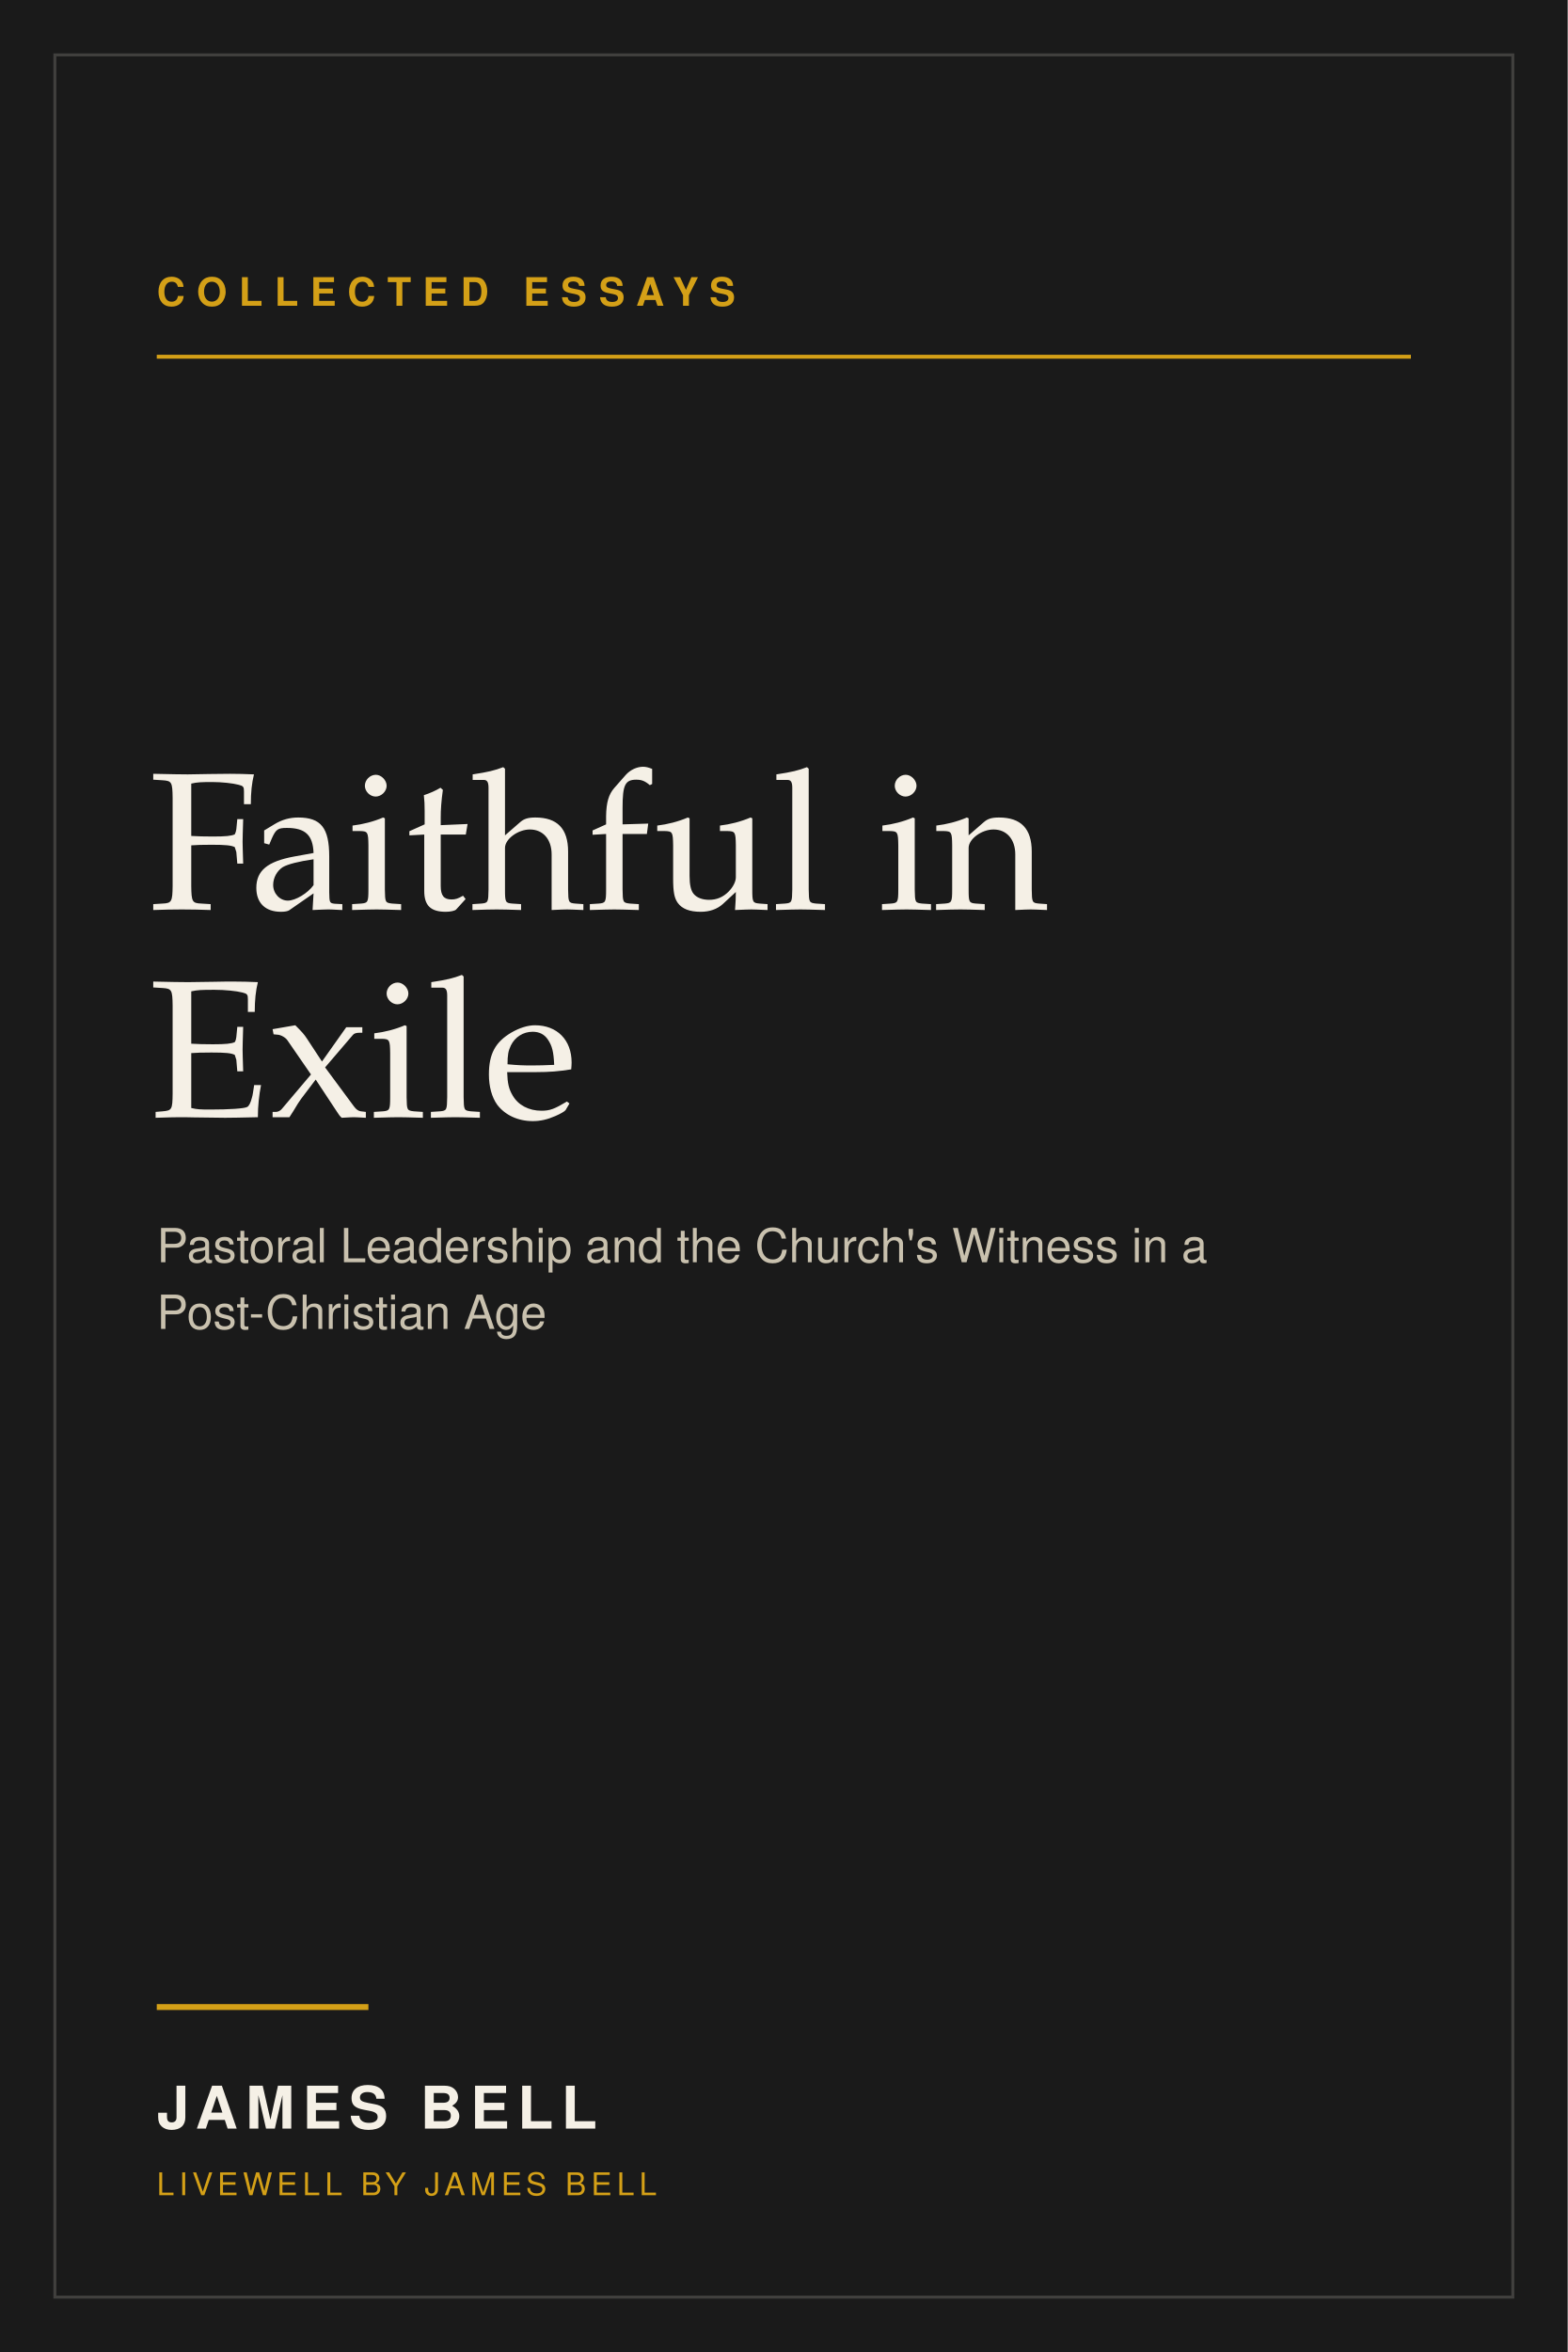
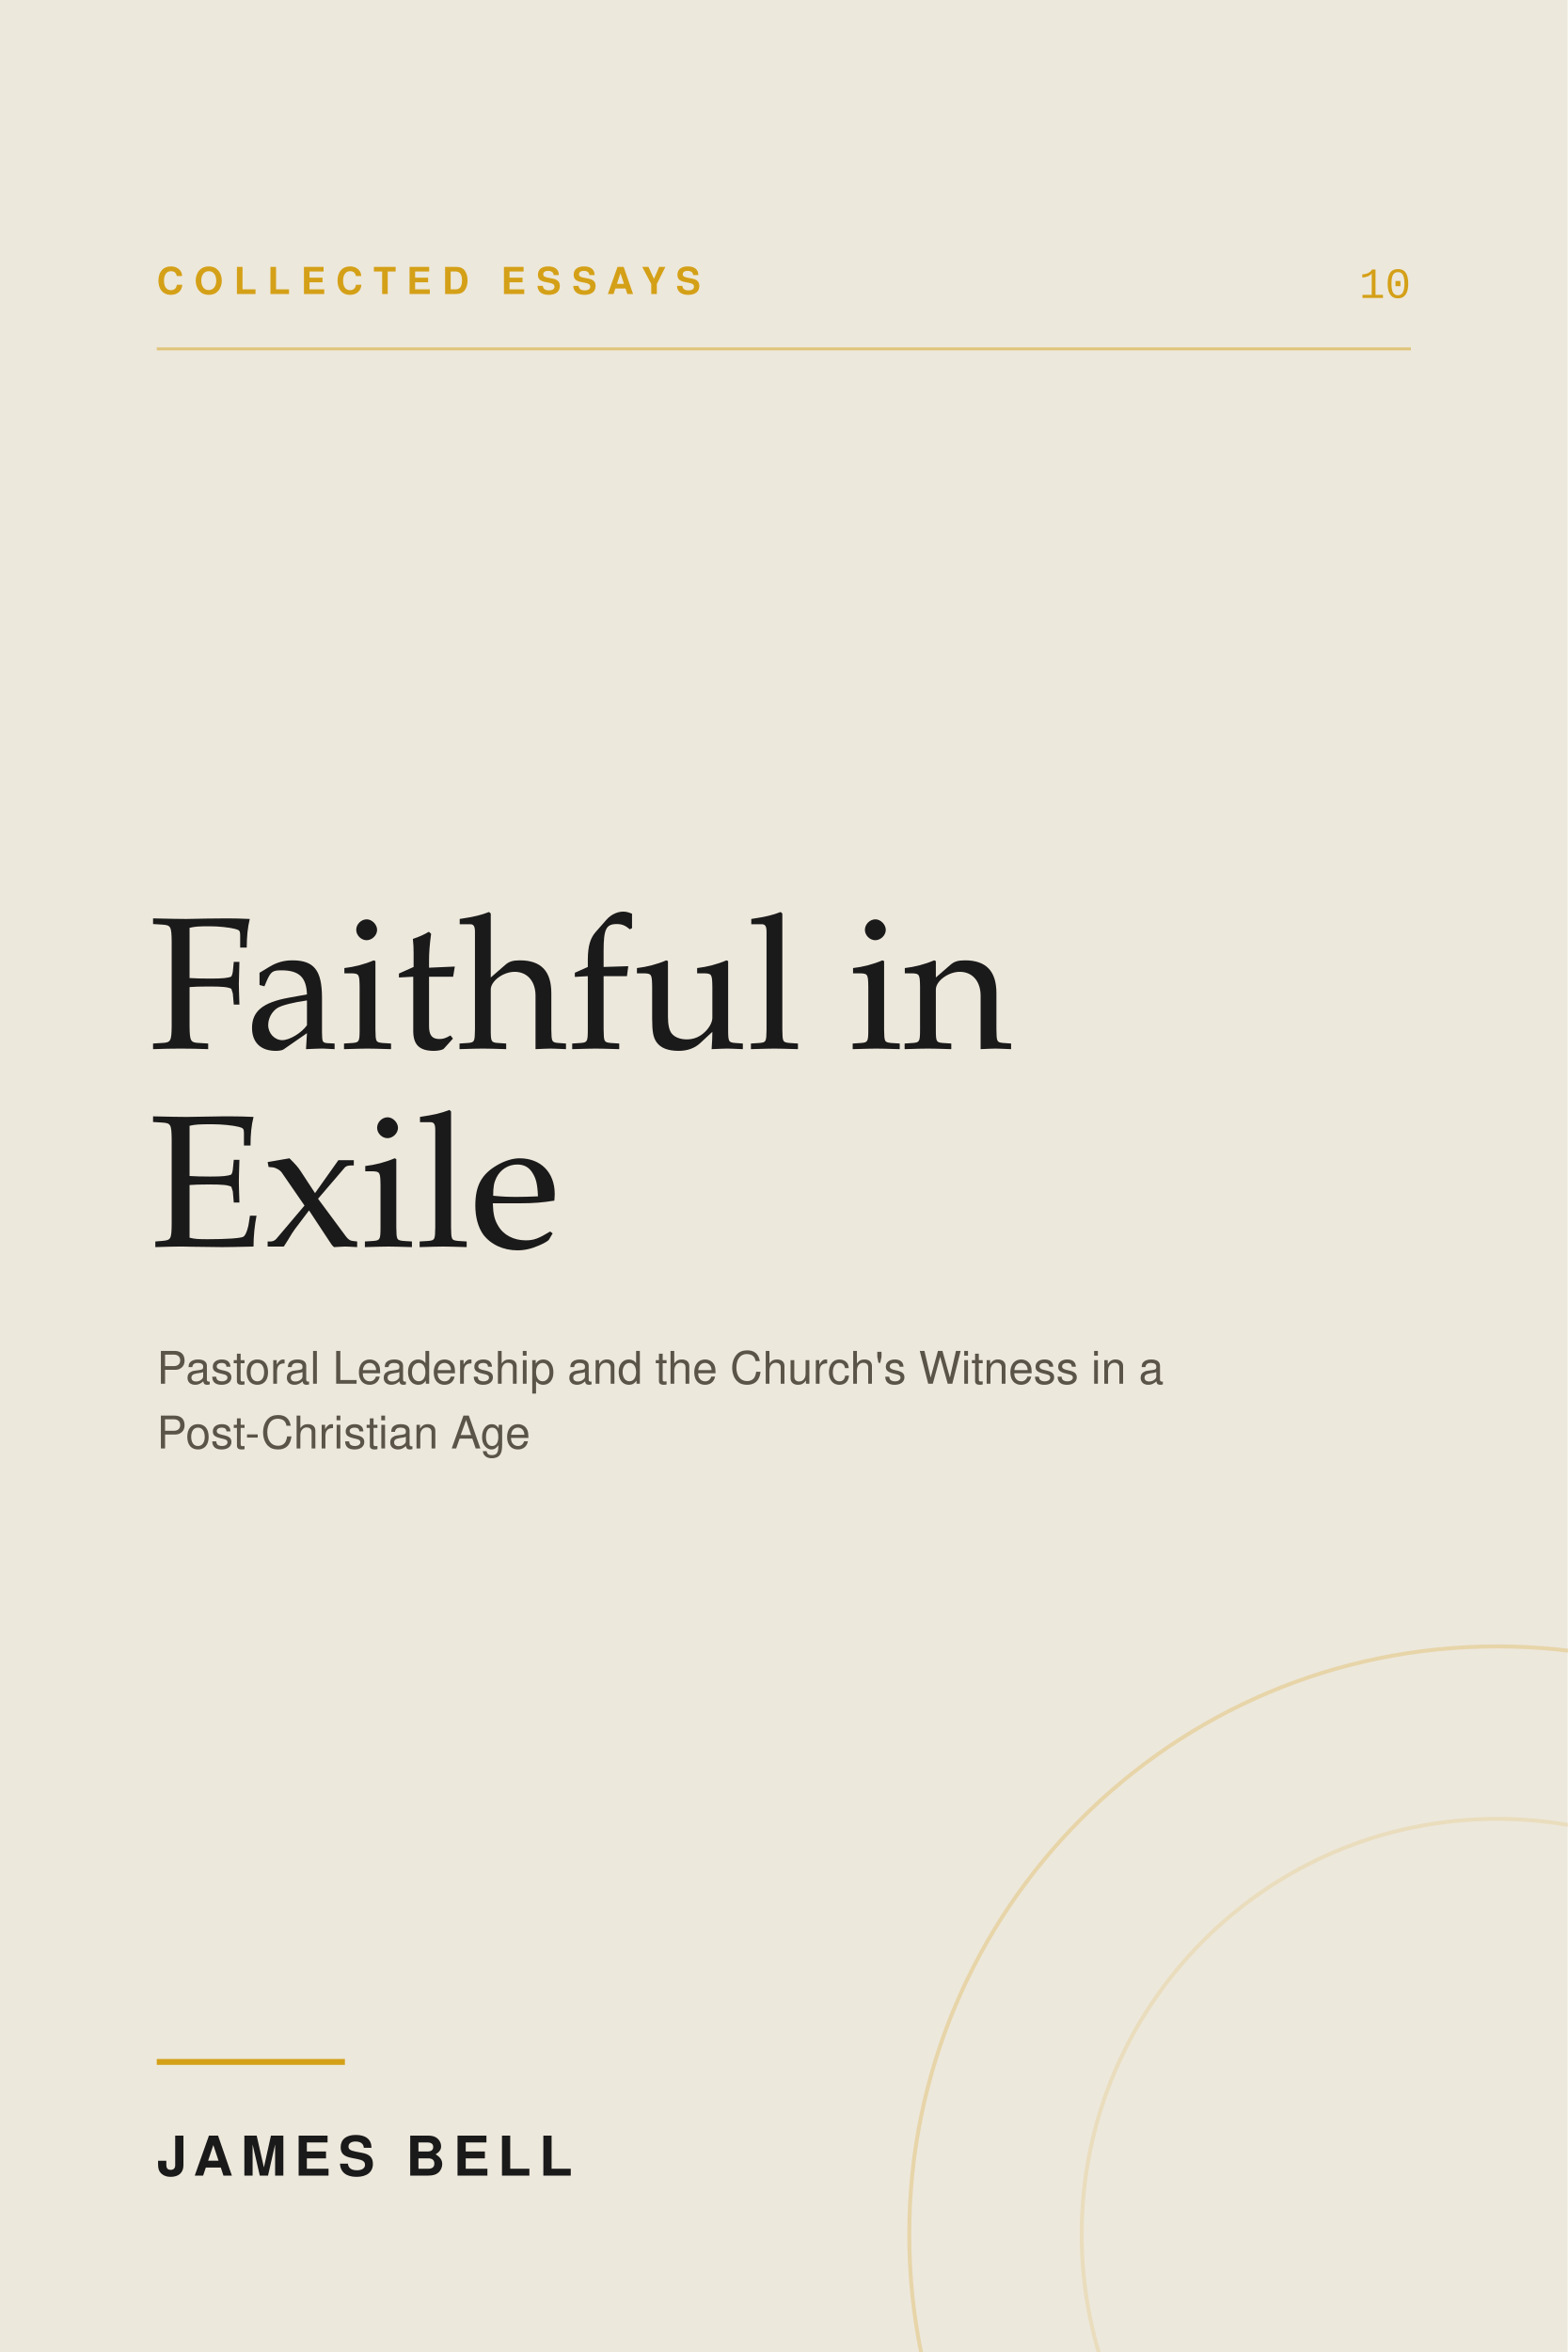
<svg xmlns="http://www.w3.org/2000/svg" width="800" height="1200" viewBox="0 0 800 1200" role="img" aria-label="Faithful in Exile by James Bell">
-   <rect width="800" height="1200" fill="#1A1A1A" />
-   <rect x="28" y="28" width="744" height="1144" fill="none" stroke="#F5F0E6" stroke-width="1.5" opacity="0.18" />
-   <text x="80" y="156" font-family="Helvetica, Arial, sans-serif" font-size="20" letter-spacing="6" font-weight="700" fill="#D4A017">COLLECTED ESSAYS</text>
-   <line x1="80" y1="182" x2="720" y2="182" stroke="#D4A017" stroke-width="2" />
-   <text x="76" y="464" font-family="Palatino, 'Palatino Linotype', Georgia, serif" font-size="100" font-weight="400" fill="#F5F0E6">Faithful in</text>
-   <text x="76" y="570" font-family="Palatino, 'Palatino Linotype', Georgia, serif" font-size="100" font-weight="400" fill="#F5F0E6">Exile</text>
-   <text x="80" y="644" font-family="Helvetica, Arial, sans-serif" font-size="24" fill="#C9C1AE">Pastoral Leadership and the Church's Witness in a</text>
-   <text x="80" y="678" font-family="Helvetica, Arial, sans-serif" font-size="24" fill="#C9C1AE">Post-Christian Age</text>
-   <line x1="80" y1="1024" x2="188" y2="1024" stroke="#D4A017" stroke-width="3" />
-   <text x="80" y="1086" font-family="Helvetica, Arial, sans-serif" font-size="30" letter-spacing="4" font-weight="700" fill="#F5F0E6">JAMES BELL</text>
-   <text x="80" y="1120" font-family="Helvetica, Arial, sans-serif" font-size="16" letter-spacing="2.5" fill="#D4A017">LIVEWELL BY JAMES BELL</text>
+   <rect width="800" height="1200" fill="#EDE8DC" />
+   <circle cx="764" cy="1140" r="300" fill="none" stroke="#D4A017" stroke-width="2" opacity="0.26" />
+   <circle cx="764" cy="1140" r="212" fill="none" stroke="#D4A017" stroke-width="2" opacity="0.16" />
+   <text x="80" y="150" font-family="Helvetica, Arial, sans-serif" font-size="19" letter-spacing="5.5" font-weight="700" fill="#D4A017">COLLECTED ESSAYS</text>
+   <text x="720" y="152" text-anchor="end" font-family="'JetBrains Mono', 'Courier New', monospace" font-size="22" fill="#D4A017">10</text>
+   <line x1="80" y1="178" x2="720" y2="178" stroke="#D4A017" stroke-width="1.5" opacity="0.5" />
+   <text x="76" y="535" font-family="Palatino, 'Palatino Linotype', Georgia, serif" font-size="96" font-weight="400" fill="#1A1A1A">Faithful in</text>
+   <text x="76" y="636" font-family="Palatino, 'Palatino Linotype', Georgia, serif" font-size="96" font-weight="400" fill="#1A1A1A">Exile</text>
+   <text x="80" y="706" font-family="Helvetica, Arial, sans-serif" font-size="23" fill="#5A5448">Pastoral Leadership and the Church's Witness in a</text>
+   <text x="80" y="739" font-family="Helvetica, Arial, sans-serif" font-size="23" fill="#5A5448">Post-Christian Age</text>
+   <line x1="80" y1="1052" x2="176" y2="1052" stroke="#D4A017" stroke-width="3" />
+   <text x="80" y="1110" font-family="Helvetica, Arial, sans-serif" font-size="28" letter-spacing="4" font-weight="700" fill="#1A1A1A">JAMES BELL</text>
</svg>
